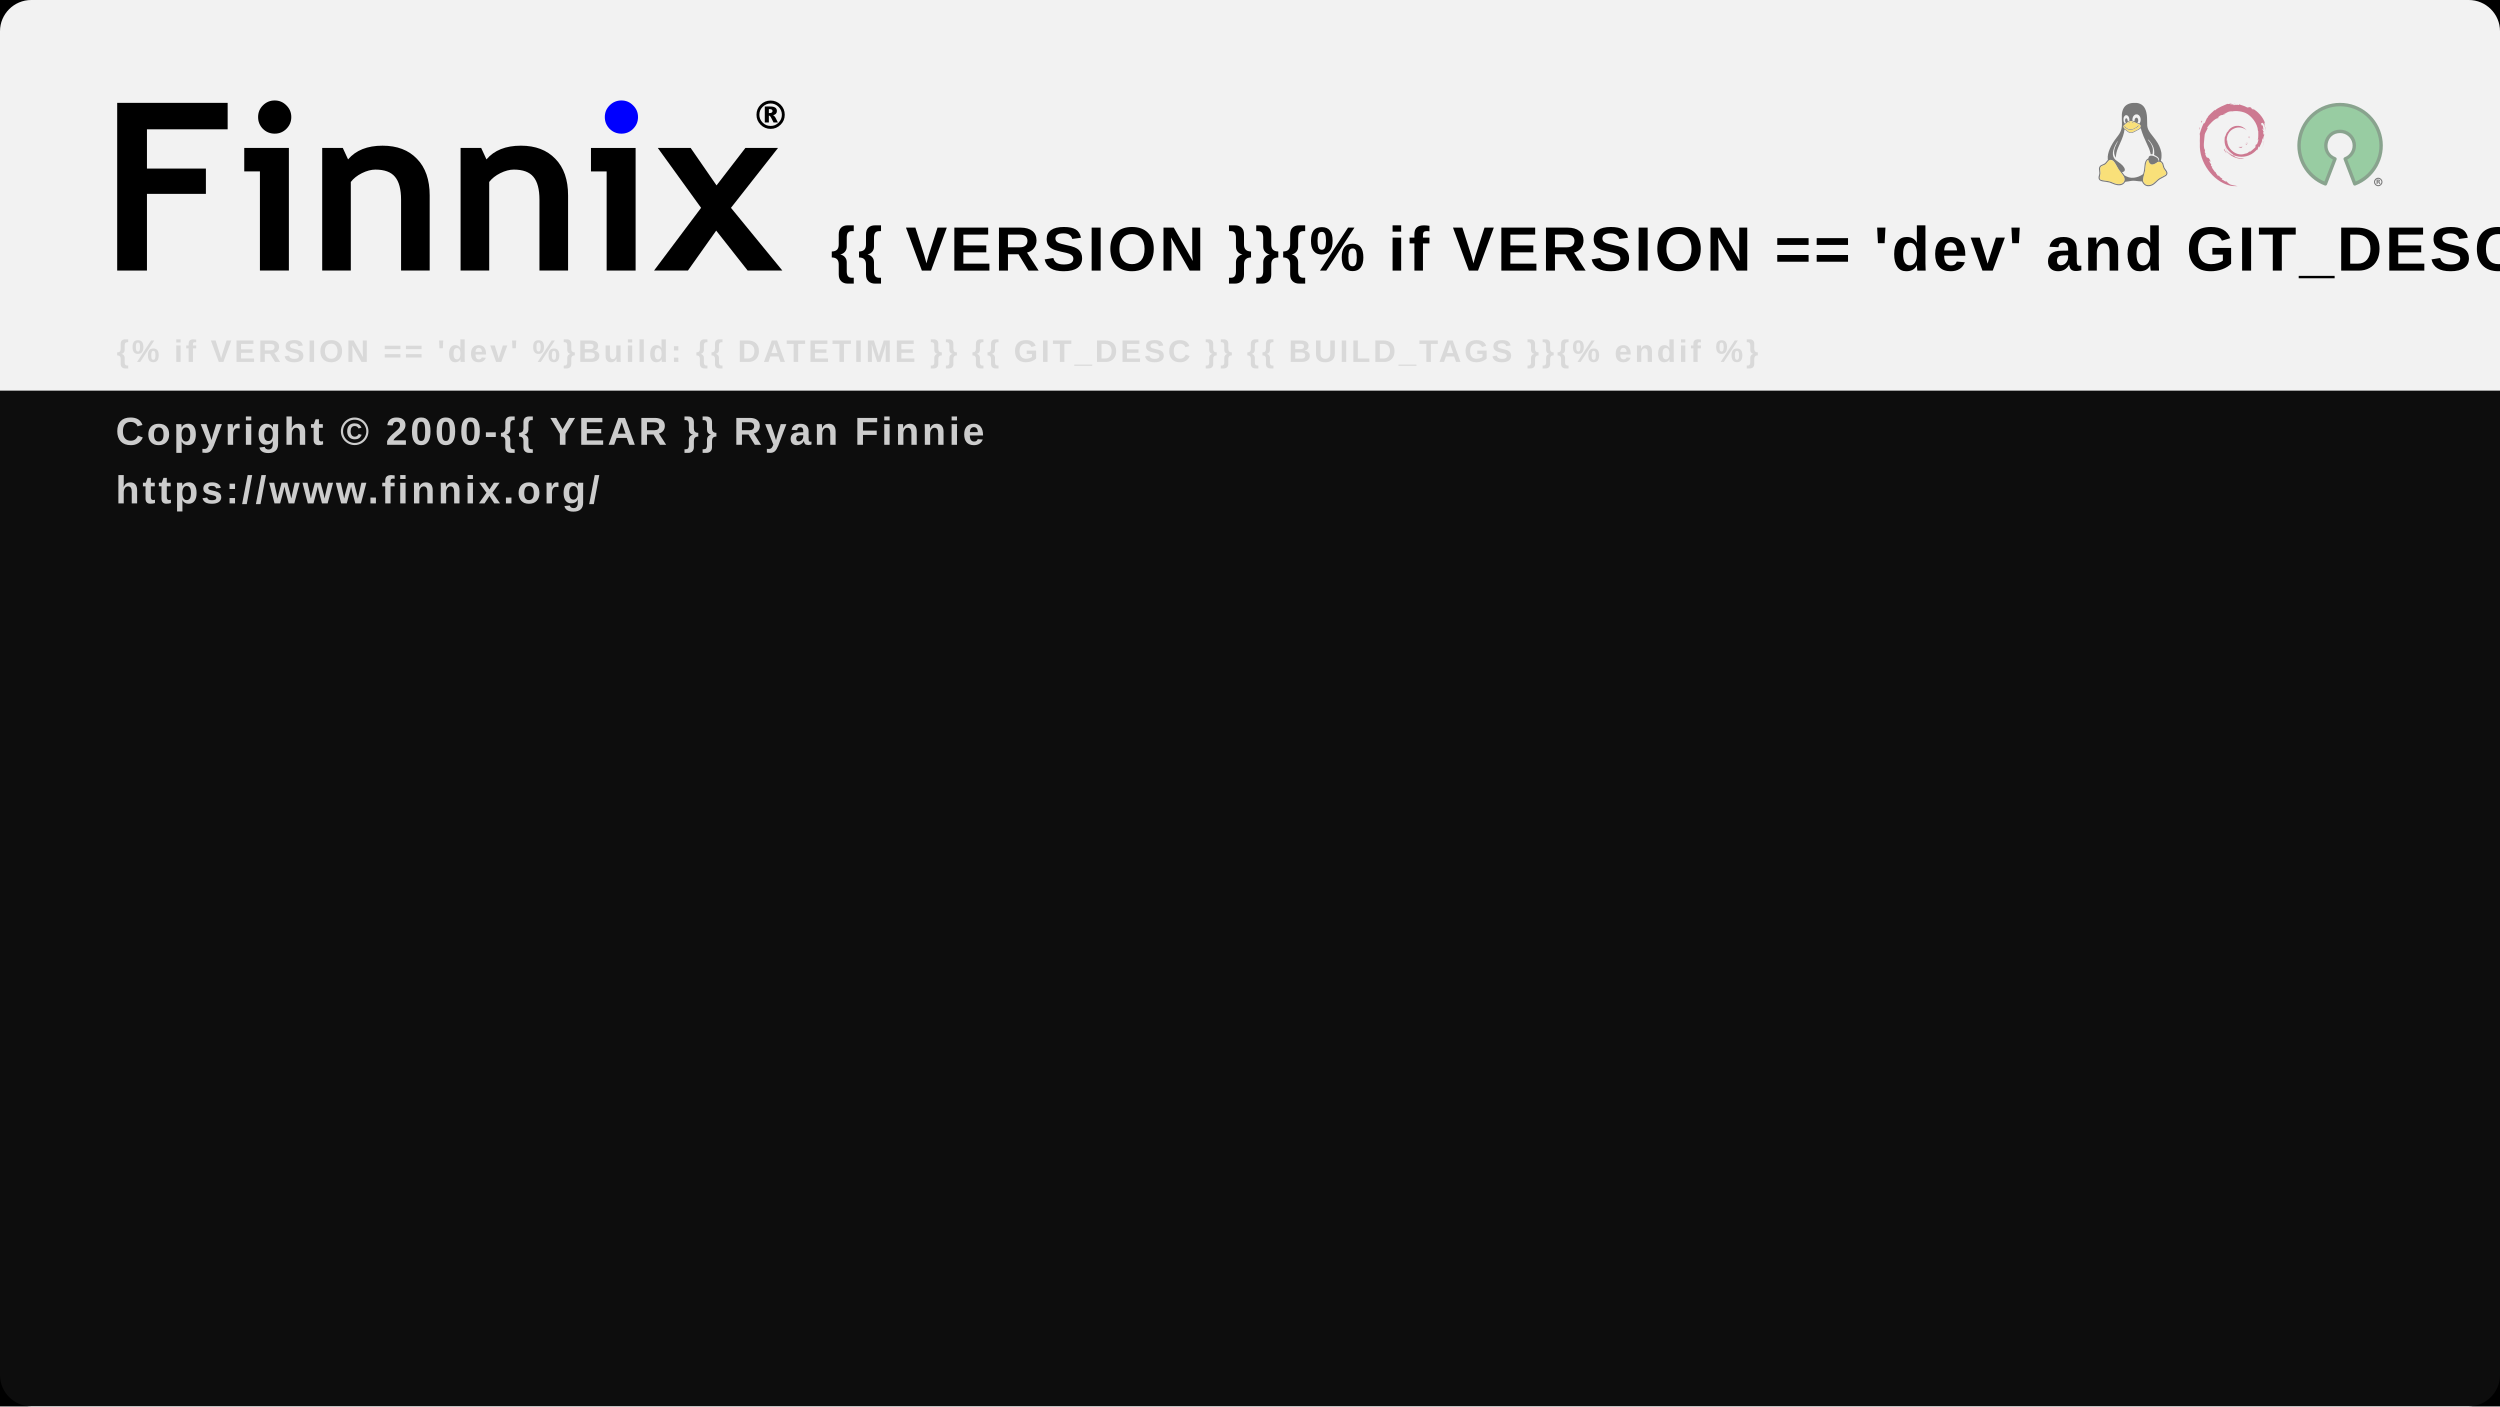
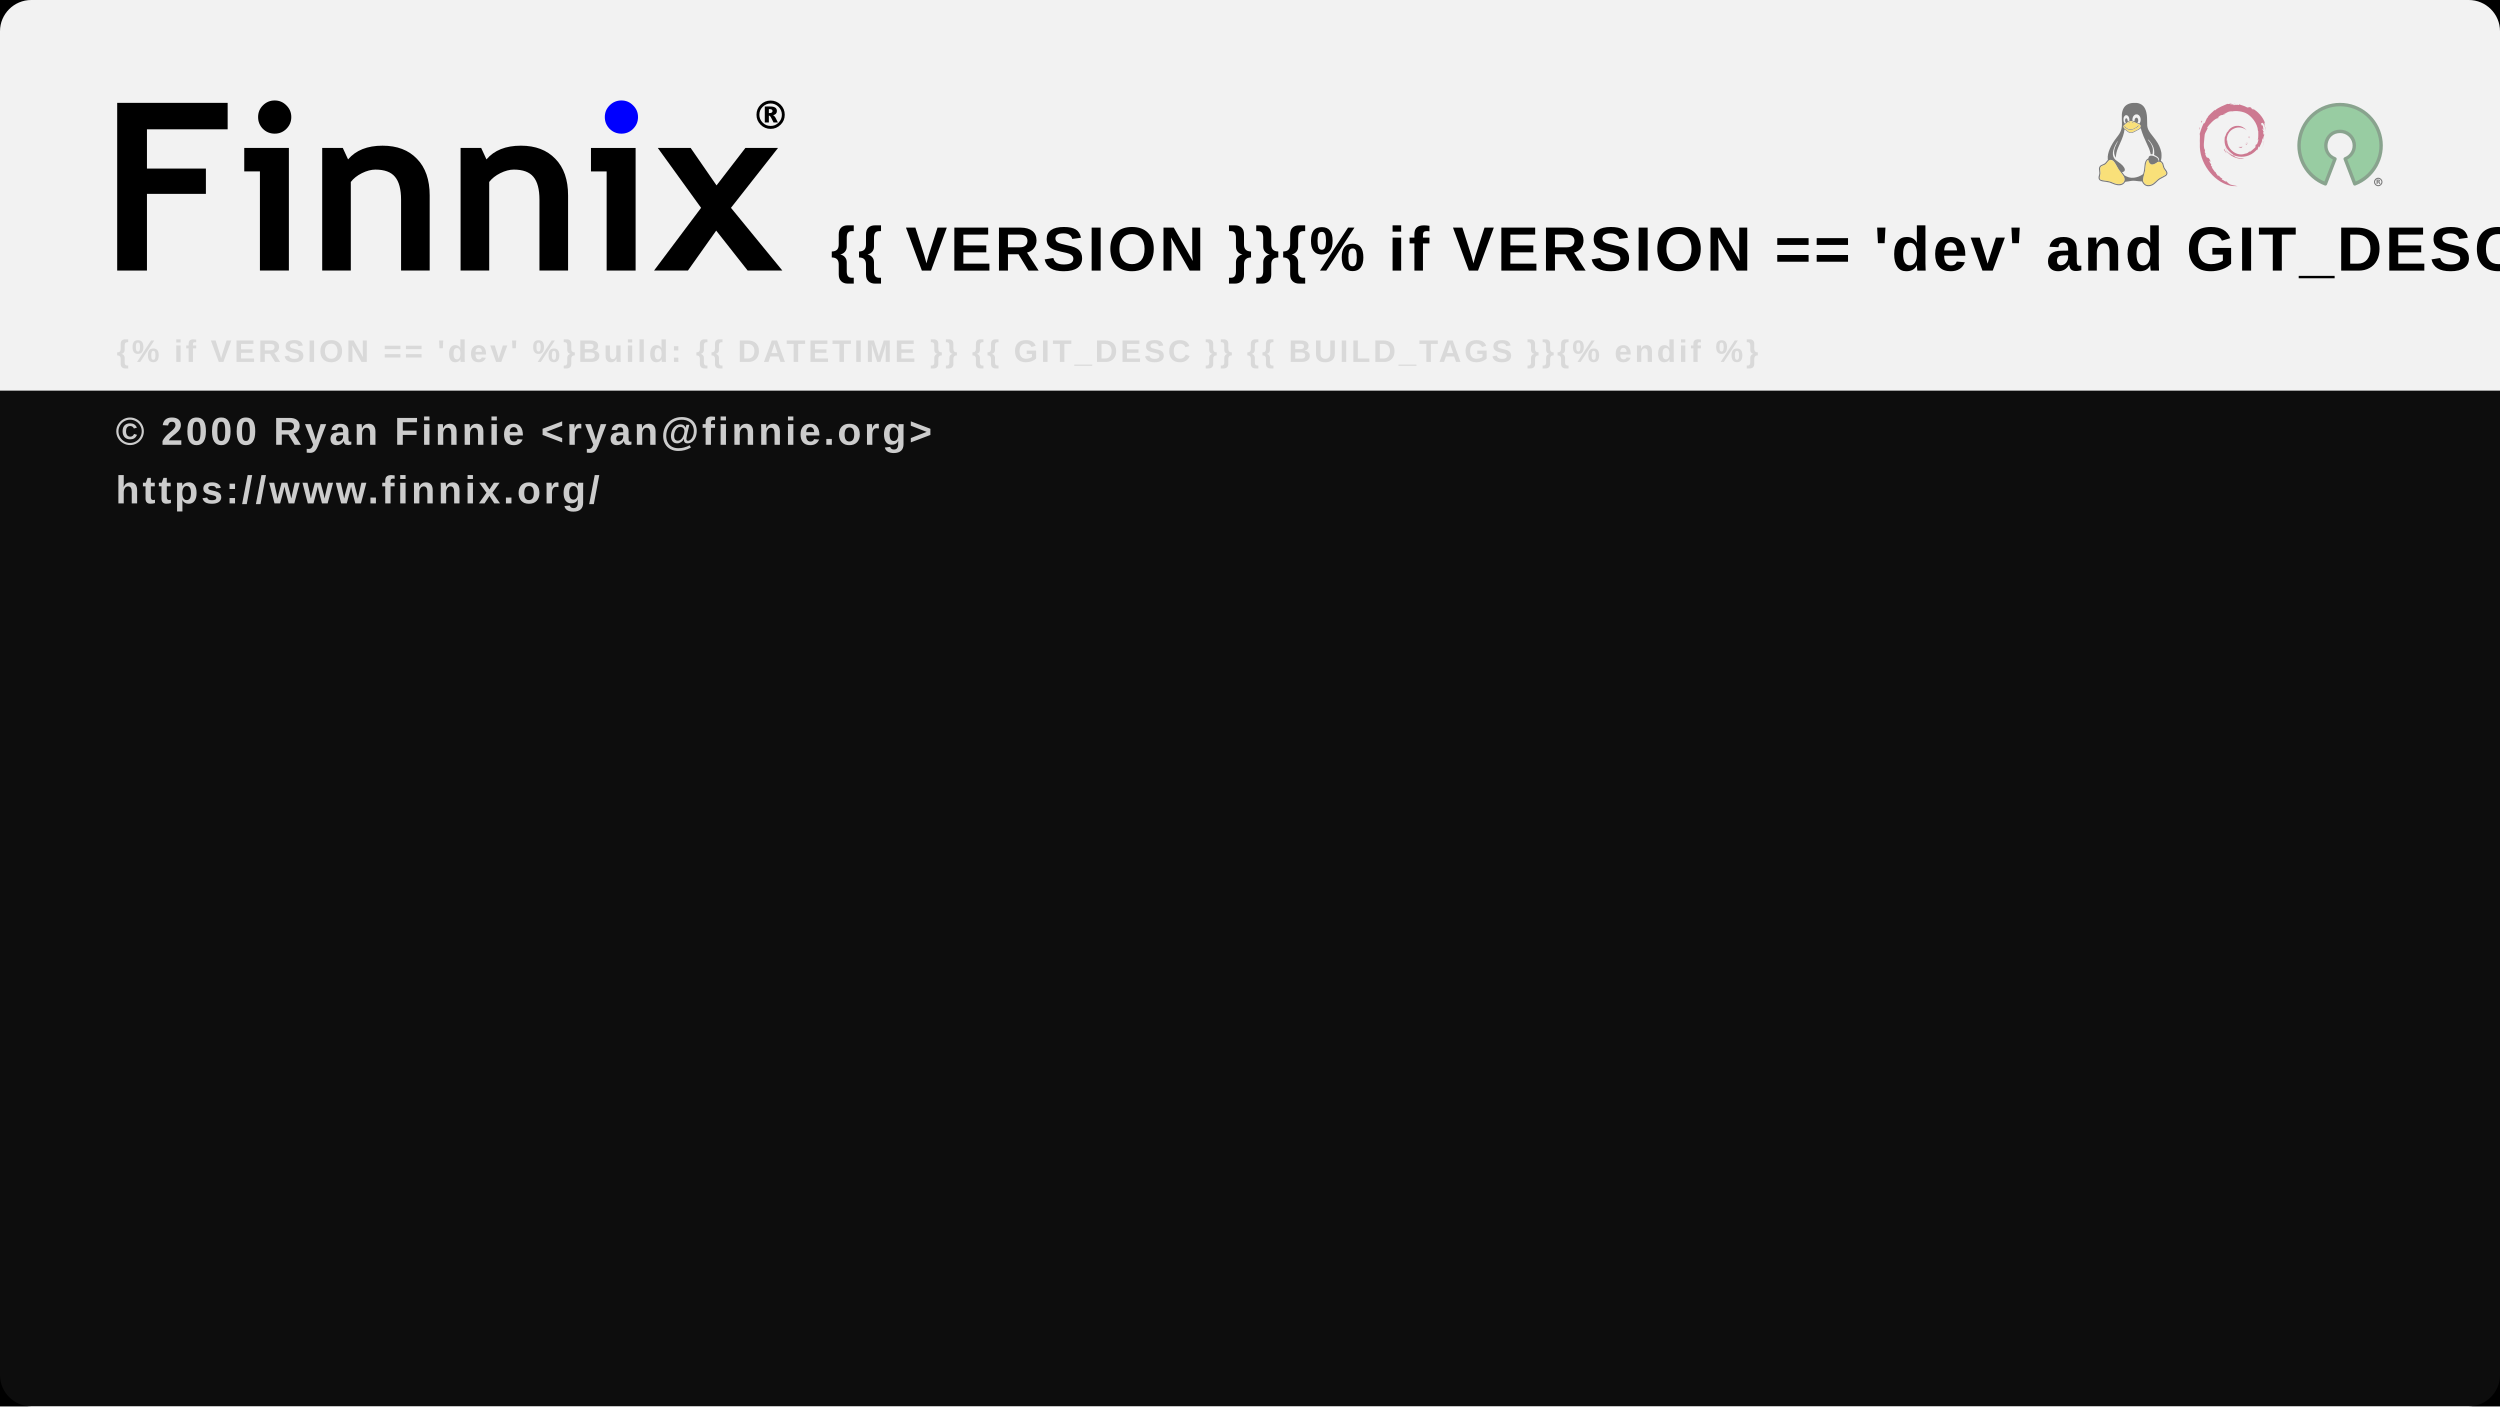
<svg xmlns="http://www.w3.org/2000/svg" width="1920" height="1080" id="svg3320" version="1.1">
  <defs id="defs58" />
  <g id="layer1" transform="translate(0,27.6378)">
    <g id="g862">
      <rect style="fill:#f2f2f2;fill-opacity:1;stroke:none;stroke-width:1.369" id="rect854" width="1920" height="300" x="0" y="-27.638" />
      <rect y="272.362" x="0" height="780" width="1920" id="rect3328" style="fill:#0d0d0d;fill-opacity:1;stroke:none;stroke-width:2.208" />
    </g>
    <g aria-label="TM" style="font-style:normal;font-variant:normal;font-weight:bold;font-stretch:normal;font-size:40px;line-height:1.25;font-family:'Trebuchet MS';-inkscape-font-specification:'Trebuchet MS Bold';letter-spacing:0px;word-spacing:0px;fill:#000000;fill-opacity:1;stroke:none" id="text850" transform="matrix(2.25,0,0,2.25,-1.5e-5,-1315.453)" />
    <text transform="scale(1.000001,0.9999985)" id="text3002" y="250.349" x="89.613" style="font-style:normal;font-variant:normal;font-weight:bold;font-stretch:normal;font-size:30px;line-height:0%;font-family:'Liberation Sans';-inkscape-font-specification:'Liberation Sans, Bold';font-variant-ligatures:normal;font-variant-caps:normal;font-variant-numeric:normal;font-feature-settings:normal;text-align:start;letter-spacing:0px;word-spacing:0px;writing-mode:lr-tb;text-anchor:start;fill:#d9d9d9;fill-opacity:1;stroke:none;stroke-width:2.25" xml:space="preserve">
      <tspan y="250.349" x="89.613" style="font-style:normal;font-variant:normal;font-weight:bold;font-stretch:normal;font-size:24px;line-height:120%;font-family:'Liberation Sans';-inkscape-font-specification:'Liberation Sans, Bold';font-variant-ligatures:normal;font-variant-caps:normal;font-variant-numeric:normal;font-feature-settings:normal;text-align:start;letter-spacing:2.25px;writing-mode:lr-tb;text-anchor:start;fill:#d9d9d9;fill-opacity:1;stroke-width:2.25" id="tspan871">{% if VERSION == 'dev' %}Build: {{ DATETIME }} {{ GIT_DESC }} {{ BUILD_TAGS }}{% endif %}</tspan>
    </text>
    <text transform="scale(1.000001,0.9999985)" id="text946" y="313.956" x="88.827" style="font-style:normal;font-variant:normal;font-weight:bold;font-stretch:normal;font-size:30px;line-height:0%;font-family:'Liberation Sans';-inkscape-font-specification:'Liberation Sans, Bold';font-variant-ligatures:normal;font-variant-caps:normal;font-variant-numeric:normal;font-feature-settings:normal;text-align:start;letter-spacing:0px;word-spacing:0px;writing-mode:lr-tb;text-anchor:start;fill:#cccccc;fill-opacity:1;stroke:none;stroke-width:2.25" xml:space="preserve">
-       <tspan y="313.956" x="88.827" style="font-style:normal;font-variant:normal;font-weight:bold;font-stretch:normal;font-size:30px;line-height:150%;font-family:'Liberation Sans';-inkscape-font-specification:'Liberation Sans, Bold';font-variant-ligatures:normal;font-variant-caps:normal;font-variant-numeric:normal;font-feature-settings:normal;text-align:start;letter-spacing:2.25px;writing-mode:lr-tb;text-anchor:start;fill:#cccccc;fill-opacity:1;stroke-width:2.25" id="tspan944">Copyright © 2000-{{ YEAR }} Ryan Finnie</tspan>
+       <tspan y="313.956" x="88.827" style="font-style:normal;font-variant:normal;font-weight:bold;font-stretch:normal;font-size:30px;line-height:150%;font-family:'Liberation Sans';-inkscape-font-specification:'Liberation Sans, Bold';font-variant-ligatures:normal;font-variant-caps:normal;font-variant-numeric:normal;font-feature-settings:normal;text-align:start;letter-spacing:2.25px;writing-mode:lr-tb;text-anchor:start;fill:#cccccc;fill-opacity:1;stroke-width:2.25" id="tspan944">© 2000 Ryan Finnie &lt;ryan@finnie.org&gt;</tspan>
      <tspan y="358.956" x="88.827" style="font-style:normal;font-variant:normal;font-weight:bold;font-stretch:normal;font-size:30px;line-height:150%;font-family:'Liberation Sans';-inkscape-font-specification:'Liberation Sans, Bold';font-variant-ligatures:normal;font-variant-caps:normal;font-variant-numeric:normal;font-feature-settings:normal;text-align:start;letter-spacing:2.25px;writing-mode:lr-tb;text-anchor:start;fill:#cccccc;fill-opacity:1;stroke-width:2.25" id="tspan956">https://www.finnix.org/</tspan>
    </text>
    <g id="g866">
      <path id="rect862" d="M 24,-27.638 H 0 V -3.638 A 24,24 0 0 1 24,-27.638 Z" style="fill:#000000;fill-opacity:1;stroke:none;stroke-width:0;stroke-miterlimit:4;stroke-dasharray:none;stroke-opacity:1" />
      <path style="fill:#000000;fill-opacity:1;stroke:none;stroke-width:0;stroke-miterlimit:4;stroke-dasharray:none;stroke-opacity:1" d="m 1896,-27.638 h 24 v 24 a 24,24 0 0 0 -24,-24 z" id="path868" />
      <path style="fill:#000000;fill-opacity:1;stroke:none;stroke-width:0;stroke-miterlimit:4;stroke-dasharray:none;stroke-opacity:1" d="M 24,1052.362 H 0 v -24 a 24,24 0 0 0 24,24 z" id="path860" />
      <path id="path862" d="m 1896,1052.362 h 24 v -24 a 24,24 0 0 1 -24,24 z" style="fill:#000000;fill-opacity:1;stroke:none;stroke-width:0;stroke-miterlimit:4;stroke-dasharray:none;stroke-opacity:1" />
    </g>
    <text transform="scale(1.000001,0.9999985)" id="text3002-3" y="180.203" x="638.015" style="font-style:normal;font-variant:normal;font-weight:bold;font-stretch:normal;font-size:48px;line-height:0%;font-family:'Liberation Sans';-inkscape-font-specification:'Liberation Sans, Bold';font-variant-ligatures:normal;font-variant-caps:normal;font-variant-numeric:normal;font-feature-settings:normal;text-align:start;letter-spacing:0px;word-spacing:0px;writing-mode:lr-tb;text-anchor:start;fill:#000000;fill-opacity:1;stroke:none;stroke-width:2.25" xml:space="preserve">
      <tspan y="180.203" x="638.015" style="font-style:normal;font-variant:normal;font-weight:bold;font-stretch:normal;font-size:48px;line-height:1;font-family:'Liberation Sans';-inkscape-font-specification:'Liberation Sans, Bold';font-variant-ligatures:normal;font-variant-caps:normal;font-variant-numeric:normal;font-feature-settings:normal;text-align:start;letter-spacing:2.25px;writing-mode:lr-tb;text-anchor:start;fill:#000000;stroke-width:2.25" id="tspan3066-5">{{ VERSION }}{% if VERSION == 'dev' and GIT_DESC %} {{ GIT_DESC }}{% endif %}</tspan>
    </text>
    <g id="g885" transform="translate(-2.551388,-3.55498)">
      <g id="g879">
        <path id="path840" style="font-style:normal;font-variant:normal;font-weight:bold;font-stretch:normal;font-size:80.018px;line-height:1.25;font-family:'Trebuchet MS';-inkscape-font-specification:'Trebuchet MS Bold';letter-spacing:0px;word-spacing:0px;fill:#000000;fill-opacity:1;stroke:none;stroke-width:4.501" d="m 115.408,75.225 v 30.153 h 45.274 v 19.428 h -45.274 v 58.9 H 92.551 V 54.917 H 177.385 V 75.225 Z" />
        <path id="path842" style="font-style:normal;font-variant:normal;font-weight:bold;font-stretch:normal;font-size:80.018px;line-height:1.25;font-family:'Trebuchet MS';-inkscape-font-specification:'Trebuchet MS Bold';letter-spacing:0px;word-spacing:0px;fill:#000000;fill-opacity:1;stroke:none;stroke-width:4.501" d="m 213.517,53.071 q 5.275,0 8.967,3.78 3.78,3.692 3.78,8.967 0,5.275 -3.78,9.055 -3.692,3.692 -8.967,3.692 -5.275,0 -9.055,-3.692 -3.692,-3.78 -3.692,-9.055 0,-5.275 3.692,-8.967 3.78,-3.78 9.055,-3.78 z M 202.176,183.707 V 107.576 H 190.132 V 89.554 h 34.285 v 94.153 z" />
        <path id="path844" style="font-style:normal;font-variant:normal;font-weight:bold;font-stretch:normal;font-size:80.018px;line-height:1.25;font-family:'Trebuchet MS';-inkscape-font-specification:'Trebuchet MS Bold';letter-spacing:0px;word-spacing:0px;fill:#000000;fill-opacity:1;stroke:none;stroke-width:4.501" d="m 310.57,183.707 v -54.417 q 0,-12.044 -4.659,-17.582 -4.571,-5.538 -15.033,-5.538 -4.835,0 -10.373,2.725 -5.45,2.725 -8.527,6.769 v 68.043 H 250 V 89.554 h 15.824 l 4.044,8.791 q 8.967,-10.549 26.461,-10.549 16.791,0 26.461,10.11 9.758,10.022 9.758,28.044 v 57.757 z" />
        <path id="path846" style="font-style:normal;font-variant:normal;font-weight:bold;font-stretch:normal;font-size:80.018px;line-height:1.25;font-family:'Trebuchet MS';-inkscape-font-specification:'Trebuchet MS Bold';letter-spacing:0px;word-spacing:0px;fill:#000000;fill-opacity:1;stroke:none;stroke-width:4.501" d="m 416.855,183.707 v -54.417 q 0,-12.044 -4.659,-17.582 -4.571,-5.538 -15.033,-5.538 -4.835,0 -10.373,2.725 -5.45,2.725 -8.527,6.769 v 68.043 H 356.284 V 89.554 h 15.824 l 4.044,8.791 q 8.967,-10.549 26.461,-10.549 16.791,0 26.461,10.11 9.758,10.022 9.758,28.044 v 57.757 z" />
        <path id="path882" d="m 479.799,53.071 q 5.275,0 8.967,3.78 3.78,3.692 3.78,8.967 0,5.275 -3.78,9.055 -3.692,3.692 -8.967,3.692 -5.275,0 -9.055,-3.692 -3.692,-3.78 -3.692,-9.055 0,-5.275 3.692,-8.967 3.78,-3.78 9.055,-3.78 z" style="font-style:normal;font-variant:normal;font-weight:bold;font-stretch:normal;font-size:80.018px;line-height:1.25;font-family:'Trebuchet MS';-inkscape-font-specification:'Trebuchet MS Bold';letter-spacing:0px;word-spacing:0px;fill:#0000ff;fill-opacity:1;stroke:none;stroke-width:4.501" />
        <path id="path848" d="M 468.458,183.707 V 107.576 H 456.414 V 89.554 h 34.285 v 94.153 z" style="font-style:normal;font-variant:normal;font-weight:bold;font-stretch:normal;font-size:80.018px;line-height:1.25;font-family:'Trebuchet MS';-inkscape-font-specification:'Trebuchet MS Bold';letter-spacing:0px;word-spacing:0px;fill:#000000;fill-opacity:1;stroke:none;stroke-width:4.501" />
        <path id="path850" style="font-style:normal;font-variant:normal;font-weight:bold;font-stretch:normal;font-size:80.018px;line-height:1.25;font-family:'Trebuchet MS';-inkscape-font-specification:'Trebuchet MS Bold';letter-spacing:0px;word-spacing:0px;fill:#000000;fill-opacity:1;stroke:none;stroke-width:4.501" d="m 576.764,183.707 -24.175,-30.681 -21.714,30.681 h -26.022 l 36.131,-48.175 -33.23,-45.977 h 25.23 l 19.868,28.747 22.154,-28.747 h 25.055 l -36.131,45.977 39.472,48.175 z" />
        <g transform="matrix(10.62992,0,0,10.62992,-332.6484,-127.6727)" id="text5173" style="font-style:normal;font-variant:normal;font-weight:bold;font-stretch:normal;font-size:2.822px;line-height:6.615px;font-family:'Trebuchet MS';-inkscape-font-specification:'Trebuchet MS Bold';letter-spacing:-0.767px;word-spacing:0px;fill:#000000;fill-opacity:1;stroke:none;stroke-width:0.265" aria-label="®">
          <path id="path872" style="fill:#000000;stroke-width:0.265" d="m 87.21,17.222 q -0.167,0 -0.31,0.061 -0.143,0.059 -0.263,0.179 -0.12,0.12 -0.181,0.263 -0.059,0.142 -0.059,0.31 0,0.167 0.059,0.31 0.061,0.142 0.181,0.262 0.119,0.119 0.262,0.178 0.145,0.059 0.311,0.059 0.169,0 0.311,-0.058 0.142,-0.059 0.262,-0.179 0.12,-0.12 0.179,-0.262 0.061,-0.143 0.061,-0.31 0,-0.168 -0.061,-0.31 -0.059,-0.143 -0.179,-0.263 -0.121,-0.121 -0.265,-0.181 -0.142,-0.059 -0.309,-0.059 z m -0.079,0.407 h -0.048 v 0.285 h 0.048 q 0.107,0 0.161,-0.036 0.055,-0.037 0.055,-0.109 0,-0.072 -0.054,-0.106 -0.052,-0.034 -0.163,-0.034 z m 0.051,-0.19 q 0.243,0 0.362,0.083 0.12,0.081 0.12,0.248 0,0.119 -0.073,0.196 -0.072,0.077 -0.204,0.101 0.057,0.03 0.105,0.085 0.05,0.055 0.09,0.135 l 0.153,0.305 h -0.316 l -0.147,-0.294 q -0.052,-0.107 -0.092,-0.152 -0.04,-0.045 -0.08,-0.045 h -0.017 v 0.491 h -0.294 v -1.152 z m 0.028,-0.429 q 0.209,0 0.39,0.076 0.182,0.076 0.332,0.226 0.15,0.15 0.225,0.331 0.074,0.181 0.074,0.393 0,0.209 -0.074,0.39 -0.074,0.179 -0.225,0.329 -0.15,0.15 -0.332,0.226 -0.181,0.076 -0.39,0.076 -0.209,0 -0.391,-0.076 -0.181,-0.076 -0.331,-0.226 -0.15,-0.15 -0.225,-0.329 -0.074,-0.181 -0.074,-0.39 0,-0.212 0.074,-0.393 0.074,-0.181 0.225,-0.331 0.15,-0.15 0.331,-0.226 0.182,-0.076 0.391,-0.076 z" />
        </g>
      </g>
    </g>
    <g id="g4099">
      <g transform="matrix(0.9914468,0,0,0.9914468,26.62089,-239.3771)" id="g2174">
        <g id="g905">
          <path transform="matrix(1.008627,0,0,1.008627,-26.85055,213.566)" id="path900" d="m 1796.922,80.676 c -8.368,0.009 -16.642,3.633 -22.355,9.74 -4.486,4.651 -7.364,10.761 -8.254,17.15 -0.364,2.512 -0.281,5.069 -0.114,7.593 0.797,7.033 4.026,13.774 9.1,18.723 2.729,2.737 6.021,4.892 9.555,6.437 0.718,0.152 1.223,-0.465 1.38,-1.096 2.137,-5.406 4.255,-10.822 6.287,-16.268 0.23,-0.893 -0.67,-1.423 -1.337,-1.763 -3.26,-1.988 -5.394,-5.738 -5.262,-9.578 0.024,-4.625 3.173,-9.153 7.644,-10.508 1.824,-0.605 3.807,-0.676 5.694,-0.377 3.901,0.709 7.289,3.618 8.569,7.372 0.689,1.797 0.673,3.774 0.453,5.658 -0.672,3.39 -2.959,6.381 -6.023,7.968 -0.681,0.428 -0.488,1.281 -0.174,1.881 2.081,5.391 4.117,10.8 6.244,16.173 0.354,0.695 1.236,0.648 1.809,0.277 7.591,-3.461 13.668,-10.084 16.44,-17.955 2.989,-8.373 2.11,-18.011 -2.325,-25.714 -4.37,-7.756 -12.229,-13.433 -20.972,-15.121 -2.092,-0.414 -4.227,-0.604 -6.359,-0.593 z" style="fill:#98cca2;fill-opacity:1;stroke:none;stroke-width:0.167;stroke-linecap:round;stroke-linejoin:round;stroke-miterlimit:4;stroke-dasharray:none;stroke-dashoffset:0;stroke-opacity:1" />
          <path id="path3773" d="m 1785.84,293.25 c -15.948,0 -29.646,11.385 -32.553,27.064 -2.907,15.68 5.799,31.224 20.689,36.939 a 1.324,1.324 0 0 0 1.711,-0.762 l 7.434,-19.369 a 1.324,1.324 0 0 0 -0.762,-1.711 c -5.146,-1.976 -6.858,-6.587 -6.068,-10.836 0.79,-4.248 4.046,-7.938 9.549,-7.938 4.689,0 8.694,3.328 9.549,7.938 0.855,4.61 -1.691,9.155 -6.068,10.836 a 1.324,1.324 0 0 0 -0.762,1.711 l 7.434,19.369 a 1.324,1.324 0 0 0 1.711,0.762 c 14.89,-5.715 23.596,-21.259 20.689,-36.939 -2.906,-15.68 -16.604,-27.064 -32.553,-27.064 z m 0,2.648 c 14.69,0 27.27,10.457 29.947,24.898 2.595,13.998 -4.89,27.77 -17.838,33.4 l -6.527,-17.008 c 4.78,-2.474 7.57,-7.702 6.57,-13.096 -1.084,-5.849 -6.204,-10.104 -12.152,-10.104 -6.726,0 -11.163,4.782 -12.152,10.104 -0.918,4.939 1.251,10.389 6.572,13.094 l -6.529,17.01 c -12.948,-5.631 -20.435,-19.403 -17.84,-33.4 2.677,-14.441 15.26,-24.898 29.949,-24.898 z" style="color:#000000;font-style:normal;font-variant:normal;font-weight:normal;font-stretch:normal;font-size:medium;line-height:normal;font-family:sans-serif;font-variant-ligatures:normal;font-variant-position:normal;font-variant-caps:normal;font-variant-numeric:normal;font-variant-alternates:normal;font-feature-settings:normal;text-indent:0;text-align:start;text-decoration:none;text-decoration-line:none;text-decoration-style:solid;text-decoration-color:#000000;letter-spacing:normal;word-spacing:normal;text-transform:none;writing-mode:lr-tb;direction:ltr;text-orientation:mixed;dominant-baseline:auto;baseline-shift:baseline;text-anchor:middle;white-space:normal;shape-padding:0;clip-rule:nonzero;display:inline;overflow:visible;visibility:visible;opacity:1;isolation:auto;mix-blend-mode:normal;color-interpolation:sRGB;color-interpolation-filters:linearRGB;solid-color:#000000;solid-opacity:1;vector-effect:none;fill:#89a38e;fill-opacity:1;fill-rule:nonzero;stroke:none;stroke-width:2.649;stroke-linecap:butt;stroke-linejoin:round;stroke-miterlimit:4;stroke-dasharray:none;stroke-dashoffset:0;stroke-opacity:1;color-rendering:auto;image-rendering:auto;shape-rendering:auto;text-rendering:auto;enable-background:accumulate" />
        </g>
        <ellipse ry="2.866" rx="2.871" cy="354.53" cx="1815.387" style="fill:none;stroke:#000000;stroke-width:0.811;stroke-miterlimit:4;stroke-dasharray:none;stroke-opacity:0.502" id="path3015" />
        <g id="text3793" style="font-style:normal;font-variant:normal;font-weight:bold;font-stretch:normal;font-size:4.31px;line-height:0%;font-family:OpenSymbol;-inkscape-font-specification:'OpenSymbol Bold';letter-spacing:0px;word-spacing:0px;fill:#000000;fill-opacity:1;stroke:none;stroke-width:0.359" aria-label="R">
          <path id="path2208" style="font-size:4.545px;line-height:1.25;fill:#000000;fill-opacity:0.502;stroke-width:0.359" d="m 1815.317,354.172 q 0.269,0 0.384,-0.1 0.118,-0.1 0.118,-0.328 0,-0.226 -0.118,-0.324 -0.115,-0.098 -0.384,-0.098 h -0.359 v 0.85 z m -0.359,0.59 v 1.254 h -0.855 v -3.314 h 1.305 q 0.655,0 0.959,0.22 0.306,0.22 0.306,0.695 0,0.328 -0.16,0.539 -0.158,0.211 -0.477,0.311 0.175,0.04 0.313,0.182 0.14,0.14 0.282,0.426 l 0.464,0.941 h -0.91 l -0.404,-0.823 q -0.122,-0.249 -0.249,-0.34 -0.124,-0.091 -0.333,-0.091 z" />
        </g>
      </g>
      <g style="fill:#a80030;fill-opacity:0.502" id="g2205">
        <path style="fill:#a80030;fill-opacity:0.502" d="m 51.986,57.297 c -1.797,0.025 0.34,0.926 2.686,1.287 0.648,-0.506 1.236,-1.018 1.76,-1.516 -1.461,0.358 -2.948,0.366 -4.446,0.229" id="path2260" transform="matrix(0.5901399,0,0,0.5901391,1688.993,51.3637)" />
        <path style="fill:#a80030;fill-opacity:0.502" d="m 61.631,54.893 c 1.07,-1.477 1.85,-3.094 2.125,-4.766 -0.24,1.192 -0.887,2.221 -1.496,3.307 -3.359,2.115 -0.316,-1.256 -0.002,-2.537 -3.612,4.546 -0.496,2.726 -0.627,3.996" id="path2262" transform="matrix(0.5901399,0,0,0.5901391,1688.993,51.3637)" />
        <path style="fill:#a80030;fill-opacity:0.502" d="m 65.191,45.629 c 0.217,-3.236 -0.637,-2.213 -0.924,-0.978 0.335,0.174 0.6,2.281 0.924,0.978" id="path2264" transform="matrix(0.5901399,0,0,0.5901391,1688.993,51.3637)" />
        <path style="fill:#a80030;fill-opacity:0.502" d="m 45.172,1.399 c 0.959,0.172 2.072,0.304 1.916,0.533 1.049,-0.23 1.287,-0.442 -1.916,-0.533" id="path2266" transform="matrix(0.5901399,0,0,0.5901391,1688.993,51.3637)" />
        <path style="fill:#a80030;fill-opacity:0.502" d="M 47.088,1.932 46.41,2.072 47.041,2.016 47.088,1.932" id="path2268" transform="matrix(0.5901399,0,0,0.5901391,1688.993,51.3637)" />
        <path style="fill:#a80030;fill-opacity:0.502" d="m 76.992,46.856 c 0.107,2.906 -0.85,4.316 -1.713,6.812 l -1.553,0.776 c -1.271,2.468 0.123,1.567 -0.787,3.53 -1.984,1.764 -6.021,5.52 -7.313,5.863 -0.943,-0.021 0.639,-1.113 0.846,-1.541 -2.656,1.824 -2.131,2.738 -6.193,3.846 L 60.16,65.878 C 50.142,70.591 36.226,61.251 36.409,48.507 c -0.107,0.809 -0.304,0.607 -0.526,0.934 -0.517,-6.557 3.028,-13.143 9.007,-15.832 5.848,-2.895 12.704,-1.707 16.893,2.197 -2.301,-3.014 -6.881,-6.209 -12.309,-5.91 -5.317,0.084 -10.291,3.463 -11.951,7.131 -2.724,1.715 -3.04,6.611 -4.227,7.507 -1.597,11.737 3.004,16.808 10.787,22.773 1.225,0.826 0.345,0.951 0.511,1.58 -2.586,-1.211 -4.954,-3.039 -6.901,-5.277 1.033,1.512 2.148,2.982 3.589,4.137 -2.438,-0.826 -5.695,-5.908 -6.646,-6.115 4.203,7.525 17.052,13.197 23.78,10.383 -3.113,0.115 -7.068,0.064 -10.566,-1.229 -1.469,-0.756 -3.467,-2.322 -3.11,-2.615 9.182,3.43 18.667,2.598 26.612,-3.771 2.021,-1.574 4.229,-4.252 4.867,-4.289 -0.961,1.445 0.164,0.695 -0.574,1.971 2.014,-3.248 -0.875,-1.322 2.082,-5.609 l 1.092,1.504 c -0.406,-2.696 3.348,-5.97 2.967,-10.234 0.861,-1.304 0.961,1.403 0.047,4.403 1.268,-3.328 0.334,-3.863 0.66,-6.609 0.352,0.923 0.814,1.904 1.051,2.878 -0.826,-3.216 0.848,-5.416 1.262,-7.285 -0.408,-0.181 -1.275,1.422 -1.473,-2.377 0.029,-1.65 0.459,-0.865 0.625,-1.271 -0.324,-0.186 -1.174,-1.451 -1.691,-3.877 0.375,-0.57 1.002,1.478 1.512,1.562 -0.328,-1.929 -0.893,-3.4 -0.916,-4.88 -1.49,-3.114 -0.527,0.415 -1.736,-1.337 -1.586,-4.947 1.316,-1.148 1.512,-3.396 2.404,3.483 3.775,8.881 4.404,11.117 -0.48,-2.726 -1.256,-5.367 -2.203,-7.922 0.73,0.307 -1.176,-5.609 0.949,-1.691 C 83.519,18.706 76.074,10.902 69.225,7.24 70.063,8.007 71.121,8.97 70.741,9.121 67.335,7.093 67.934,6.935 67.446,6.078 64.671,4.949 64.489,6.169 62.651,6.08 57.421,3.306 56.413,3.601 51.6,1.863 l 0.219,1.023 c -3.465,-1.154 -4.037,0.438 -7.782,0.004 -0.228,-0.178 1.2,-0.644 2.375,-0.815 -3.35,0.442 -3.193,-0.66 -6.471,0.122 0.808,-0.567 1.662,-0.942 2.524,-1.424 -2.732,0.166 -6.522,1.59 -5.352,0.295 -4.456,1.988 -12.37,4.779 -16.811,8.943 l -0.14,-0.933 c -2.035,2.443 -8.874,7.296 -9.419,10.46 l -0.544,0.127 c -1.059,1.793 -1.744,3.825 -2.584,5.67 -1.385,2.36 -2.03,0.908 -1.833,1.278 -2.724,5.523 -4.077,10.164 -5.246,13.97 0.833,1.245 0.02,7.495 0.335,12.497 -1.368,24.704 17.338,48.69 37.785,54.228 2.997,1.072 7.454,1.031 11.245,1.141 -4.473,-1.279 -5.051,-0.678 -9.408,-2.197 -3.143,-1.48 -3.832,-3.17 -6.058,-5.102 l 0.881,1.557 c -4.366,-1.545 -2.539,-1.912 -6.091,-3.037 l 0.941,-1.229 C 28.751,98.334 26.418,96.056 25.78,94.795 l -1.548,0.061 c -1.86,-2.295 -2.851,-3.949 -2.779,-5.23 l -0.5,0.891 c -0.567,-0.973 -6.843,-8.607 -3.587,-6.83 -0.605,-0.553 -1.409,-0.9 -2.281,-2.484 l 0.663,-0.758 c -1.567,-2.016 -2.884,-4.6 -2.784,-5.461 0.836,1.129 1.416,1.34 1.99,1.533 -3.957,-9.818 -4.179,-0.541 -7.176,-9.994 L 8.412,66.472 C 7.926,65.74 7.631,64.945 7.24,64.165 l 0.276,-2.75 C 4.667,58.121 6.719,47.409 7.13,41.534 7.415,39.145 9.508,36.602 11.1,32.614 l -0.97,-0.167 c 1.854,-3.234 10.586,-12.988 14.63,-12.486 1.959,-2.461 -0.389,-0.009 -0.772,-0.629 4.303,-4.453 5.656,-3.146 8.56,-3.947 3.132,-1.859 -2.688,0.725 -1.203,-0.709 5.414,-1.383 3.837,-3.144 10.9,-3.846 0.745,0.424 -1.729,0.655 -2.35,1.205 4.511,-2.207 14.275,-1.705 20.617,1.225 7.359,3.439 15.627,13.605 15.953,23.17 l 0.371,0.1 c -0.188,3.802 0.582,8.199 -0.752,12.238 l 0.908,-1.912" id="path2270" transform="matrix(0.5901399,0,0,0.5901391,1688.993,51.3637)" />
        <path style="fill:#a80030;fill-opacity:0.502" d="m 32.372,59.764 -0.252,1.26 c 1.181,1.604 2.118,3.342 3.626,4.596 -1.085,-2.118 -1.891,-2.993 -3.374,-5.856" id="path2272" transform="matrix(0.5901399,0,0,0.5901391,1688.993,51.3637)" />
        <path style="fill:#a80030;fill-opacity:0.502" d="m 35.164,59.654 c -0.625,-0.691 -0.995,-1.523 -1.409,-2.352 0.396,1.457 1.207,2.709 1.962,3.982 l -0.553,-1.63" id="path2274" transform="matrix(0.5901399,0,0,0.5901391,1688.993,51.3637)" />
        <path style="fill:#a80030;fill-opacity:0.502" d="m 84.568,48.916 -0.264,0.662 c -0.484,3.438 -1.529,6.84 -3.131,9.994 1.77,-3.328 2.915,-6.968 3.395,-10.656" id="path2276" transform="matrix(0.5901399,0,0,0.5901391,1688.993,51.3637)" />
        <path style="fill:#a80030;fill-opacity:0.502" d="M 45.527,0.537 C 46.742,0.092 48.514,0.293 49.803,0 48.123,0.141 46.451,0.225 44.8,0.438 l 0.727,0.099" id="path2278" transform="matrix(0.5901399,0,0,0.5901391,1688.993,51.3637)" />
        <path style="fill:#a80030;fill-opacity:0.502" d="m 2.872,23.219 c 0.28,2.592 -1.95,3.598 0.494,1.889 1.31,-2.951 -0.512,-0.815 -0.494,-1.889" id="path2280" transform="matrix(0.5901399,0,0,0.5901391,1688.993,51.3637)" />
        <path style="fill:#a80030;fill-opacity:0.502" d="M 0,35.215 C 0.563,33.487 0.665,32.449 0.88,31.449 -0.676,33.438 0.164,33.862 0,35.215" id="path2282" transform="matrix(0.5901399,0,0,0.5901391,1688.993,51.3637)" />
      </g>
      <g transform="matrix(0.4536297,0,0,0.4536297,1501.145,-6.241411)" id="g4006">
        <path style="fill:#000000;stroke-width:0.265;fill-opacity:0.502" d="m 325.496,267.89 c -3.022,-0.712 -6.127,-3.307 -7.508,-6.273 l -0.762,-1.637 -1.772,-0.003 c -0.975,-0.002 -3.177,-0.188 -4.895,-0.415 -7.848,-1.037 -9.061,-1.015 -16.196,0.292 -1.952,0.358 -3.979,0.65 -4.504,0.65 -0.821,0 -1.025,0.131 -1.457,0.932 -0.726,1.348 -2.855,3.238 -4.492,3.987 -4.419,2.023 -10.34,1.349 -17.596,-2.003 -3.277,-1.514 -4.839,-1.944 -9.149,-2.522 -7.586,-1.016 -8.452,-1.187 -10.131,-2.007 -3.429,-1.674 -4.222,-4.973 -2.44,-10.153 0.63,-1.83 0.656,-3.109 0.135,-6.491 -0.648,-4.202 -0.482,-5.62 0.895,-7.67 0.988,-1.471 2.413,-2.402 5.516,-3.605 2.789,-1.081 3.845,-1.871 5.434,-4.062 0.584,-0.805 1.476,-1.901 1.984,-2.435 l 0.922,-0.971 -0.184,-1.96 c -0.86,-9.178 4.809,-22.784 14.837,-35.611 4.815,-6.158 6.282,-8.582 7.601,-12.554 1.595,-4.801 1.81,-7.756 1.383,-18.977 -0.265,-6.964 -0.035,-9.906 1.076,-13.74 2.005,-6.918 6.248,-11.045 13.261,-12.9 2.249,-0.595 3.139,-0.684 7.071,-0.709 3.623,-0.023 4.858,0.068 6.35,0.466 8.545,2.282 13.036,8.535 14.563,20.274 0.255,1.961 0.433,5.963 0.488,10.999 0.085,7.713 0.105,7.977 0.802,10.298 1.285,4.281 3.097,7.24 8.748,14.287 7.177,8.952 10.7,14.836 12.974,21.67 1.491,4.482 1.849,6.679 1.837,11.271 -0.009,3.324 -0.122,4.544 -0.595,6.437 -0.689,2.753 -0.694,2.823 -0.216,2.823 0.71,0 2.991,2.347 3.554,3.656 0.305,0.71 0.855,2.561 1.222,4.113 0.794,3.361 1.038,3.868 3.125,6.488 2.984,3.747 3.658,6.397 2.242,8.814 -0.945,1.612 -2.191,2.491 -6.94,4.892 -5.694,2.88 -7.295,3.989 -10.583,7.337 -4.094,4.167 -6.963,6 -10.812,6.907 -1.787,0.421 -4.254,0.466 -5.789,0.104 z m 7.267,-2.562 c 2.776,-1.078 4.852,-2.597 8.361,-6.119 3.576,-3.588 4.544,-4.263 10.101,-7.042 6.249,-3.125 7.151,-3.9 7.138,-6.137 -0.008,-1.398 -0.705,-2.788 -2.578,-5.142 -2.103,-2.643 -2.565,-3.599 -3.355,-6.943 -0.82,-3.47 -1.27,-4.562 -2.335,-5.662 -1.521,-1.572 -5.651,-2.248 -6.694,-1.096 -1.791,1.979 -6.551,4.219 -8.939,4.207 -3.066,-0.016 -5.69,-2.924 -6.38,-7.072 -0.103,-0.618 -0.255,-1.124 -0.337,-1.124 -0.533,0 -1.945,1.512 -2.634,2.82 -1.073,2.039 -1.594,4.271 -1.937,8.293 -0.644,7.572 -0.772,8.342 -2.217,13.396 -2.178,7.619 -2.45,10.473 -1.255,13.175 0.608,1.374 2.351,3.344 3.693,4.174 2.395,1.48 5.988,1.586 9.366,0.274 z m -52.171,-0.858 c 4.494,-0.852 7.163,-3.841 7.204,-8.068 0.029,-2.92 -1.362,-5.453 -6.682,-12.171 -3.05,-3.852 -3.658,-4.817 -7.568,-12.014 -3.499,-6.441 -5.91,-8.747 -9.154,-8.753 -2.331,-0.005 -3.324,0.703 -6.125,4.363 -2.513,3.284 -3.11,3.725 -6.859,5.062 -2.609,0.931 -3.527,1.538 -4.286,2.832 -0.916,1.563 -1.035,2.83 -0.56,5.977 0.57,3.775 0.526,5.191 -0.245,7.85 -0.375,1.294 -0.661,2.963 -0.661,3.854 0,3.544 1.339,4.294 9.393,5.266 6.01,0.725 8.297,1.296 11.982,2.989 5.845,2.686 9.851,3.516 13.561,2.813 z m 24.411,-10.975 c 4.344,-0.655 9.078,-2.495 12.646,-4.917 l 1.482,-1.005 0.708,-2.551 c 0.809,-2.916 1.091,-4.83 1.482,-10.051 0.342,-4.57 0.802,-6.797 1.891,-9.16 0.892,-1.934 2.438,-3.61 4.035,-4.371 0.738,-0.352 0.923,-0.61 1.035,-1.445 0.571,-4.255 5.242,-4.903 11.698,-1.623 3.502,1.779 4.892,3.282 4.894,5.288 8e-4,1.023 0.061,1.124 0.662,1.124 0.628,0 0.661,-0.076 0.661,-1.498 0,-2.726 -1.823,-4.746 -6.417,-7.111 l -1.96,-1.009 0.121,-3.355 c 0.175,-4.856 -0.6,-8.426 -2.787,-12.824 -1.911,-3.844 -6.588,-9.922 -7.635,-9.922 -0.666,0 -0.4,0.488 1.258,2.31 2.894,3.179 4.907,6.781 6.209,11.105 0.577,1.918 0.706,2.888 0.729,5.503 0.033,3.616 -0.572,6.398 -1.328,6.108 -0.222,-0.085 -0.856,-0.155 -1.407,-0.155 h -1.002 l -0.721,-2.977 c -1.098,-4.531 -2.536,-8.187 -5.96,-15.147 -4.092,-8.32 -7.24,-16.14 -9.277,-23.051 -0.467,-1.583 -0.882,-2.918 -0.924,-2.966 -0.041,-0.048 -0.587,0.409 -1.213,1.017 -1.123,1.09 -2.867,2.116 -4.709,2.771 -0.52,0.185 -1.942,0.943 -3.16,1.684 -3.329,2.027 -4.774,2.515 -7.461,2.523 -2.71,0.008 -4.271,-0.629 -6.596,-2.69 -0.8,-0.71 -2.11,-1.729 -2.91,-2.267 l -1.455,-0.977 -0.069,0.733 c -0.573,6.111 -2.973,13.344 -8.149,24.562 -4.207,9.118 -5.37,12.722 -6.182,19.165 l -0.45,3.572 -0.979,-1.984 c -1.681,-3.408 -2.13,-6.996 -1.391,-11.113 0.54,-3.004 1.492,-5.559 3.841,-10.299 1.997,-4.03 2.48,-5.291 1.888,-4.925 -0.136,0.084 -1.023,1.49 -1.972,3.124 -7.413,12.768 -8.176,22.05 -2.329,28.301 0.648,0.693 2.681,2.26 4.516,3.483 7.209,4.802 11.315,9.387 11.841,13.221 0.3,2.189 -1.118,3.901 -3.554,4.291 -0.612,0.098 -1.112,0.217 -1.112,0.265 0,0.138 3.65,4.955 4.14,5.464 0.697,0.723 5.084,2.779 6.924,3.243 3.832,0.968 6.621,1.111 10.448,0.534 z m -3.538,-77.103 c 0.889,-0.277 2.715,-1.164 4.058,-1.971 1.343,-0.807 3.13,-1.722 3.972,-2.033 1.748,-0.645 3.355,-1.796 4.509,-3.23 0.599,-0.744 0.825,-1.338 0.913,-2.393 0.102,-1.235 0.029,-1.508 -0.607,-2.263 -0.831,-0.988 -1.988,-1.626 -4.693,-2.59 -1.054,-0.375 -2.988,-1.251 -4.297,-1.946 -3.417,-1.814 -4.807,-2.21 -7.243,-2.064 -2.418,0.145 -4.2,0.953 -6.229,2.825 -0.74,0.682 -2.059,1.759 -2.932,2.393 -3.246,2.357 -3.739,3.234 -2.918,5.2 0.542,1.297 1.456,2.259 3.315,3.488 0.8,0.529 2.34,1.714 3.421,2.634 2.888,2.456 5.345,3.005 8.732,1.951 z m -6.2,-3.833 c -0.728,-0.177 -2.069,-0.721 -2.981,-1.207 -2.09,-1.115 -5.089,-3.892 -5.089,-4.712 0,-0.822 0.669,-0.748 1.208,0.135 0.7,1.147 3.237,3.182 5.124,4.111 3.259,1.605 7.078,1.191 11.542,-1.251 2.067,-1.13 5.181,-3.41 5.609,-4.105 0.412,-0.669 1.122,-0.71 1.122,-0.064 0,1.565 -7.3,6.086 -11.377,7.047 -2.022,0.476 -3.344,0.488 -5.159,0.046 z m -0.845,-11.445 c -0.229,-0.596 0.654,-1.195 1.618,-1.098 1.129,0.114 1.102,0.569 -0.064,1.083 -1.258,0.555 -1.347,0.556 -1.554,0.015 z m 6.6,-0.023 c -1.014,-0.508 -1.132,-1.129 -0.216,-1.129 1.093,0 2.049,0.485 1.952,0.99 -0.118,0.615 -0.695,0.661 -1.736,0.139 z m -11.037,-0.086 c 0.087,-0.14 -0.082,-0.559 -0.374,-0.93 -0.848,-1.079 -1.253,-3.357 -0.858,-4.833 0.407,-1.523 0.963,-2.16 1.884,-2.16 1.211,0 2.124,1.441 2.361,3.725 l 0.153,1.476 1.423,-0.625 1.423,-0.625 -0.121,-2.09 c -0.239,-4.126 -2.487,-7.151 -5.315,-7.151 -1.224,0 -1.414,0.093 -2.58,1.259 -1.667,1.667 -2.191,3.388 -2.061,6.765 0.076,1.973 0.232,2.722 0.831,4.007 0.405,0.869 0.926,1.789 1.156,2.044 0.399,0.441 0.456,0.437 1.17,-0.071 0.413,-0.294 0.822,-0.649 0.908,-0.79 z m 23.937,-0.609 c 2.475,-5.028 0.763,-11.456 -3.603,-13.528 -1.207,-0.573 -3.605,-0.514 -4.845,0.118 -2.575,1.313 -4.282,4.303 -4.467,7.822 l -0.113,2.148 1.756,0.576 c 0.966,0.317 1.813,0.576 1.883,0.576 0.07,0 0.127,-0.455 0.127,-1.01 0,-4.031 2.937,-6.489 4.978,-4.165 1.529,1.741 1.664,5.458 0.253,6.96 -0.307,0.327 -0.472,0.681 -0.365,0.787 0.187,0.187 3.021,1.34 3.386,1.378 0.1,0.01 0.554,-0.738 1.01,-1.663 z" id="path3979" />
        <path style="fill:#ffcd00;fill-opacity:0.502;stroke:#000000;stroke-width:0;stroke-miterlimit:4;stroke-dasharray:none;stroke-opacity:1" d="m 1036.46,998.018 c -4.714,-1.093 -15.461,-4.89 -23.883,-8.438 -16.555,-6.975 -27.065,-9.61 -52.546,-13.173 -30.683,-4.29 -33.842,-7.837 -28.57,-32.073 2.868,-13.184 2.969,-15.381 1.36,-29.616 -2.621,-23.186 -0.252,-27.029 21.892,-35.516 8.118,-3.111 10.886,-5.122 17.143,-12.454 4.104,-4.809 10.187,-11.574 13.518,-15.033 6.005,-6.237 6.126,-6.284 14.363,-5.689 14.019,1.014 20.738,8.297 39.717,43.048 4.64,8.495 15.643,25.116 24.451,36.934 17.538,23.53 21.868,31.172 22.913,40.437 1.353,12.006 -6.131,24.444 -17.819,29.614 -8.065,3.568 -21.98,4.405 -32.538,1.959 z" id="path3996" transform="scale(0.2645833)" />
        <path style="fill:#ffcd00;fill-opacity:0.502;stroke:#000000;stroke-width:0;stroke-miterlimit:4;stroke-dasharray:none;stroke-opacity:1" d="m 1227.916,1003.488 c -6.949,-2.544 -14.273,-9.364 -18.259,-17.003 -4.573,-8.763 -3.726,-20.061 3.692,-49.286 4.423,-17.424 6.872,-30.809 8.083,-44.168 2.5,-27.579 5.998,-39.021 14.2,-46.444 2.76,-2.498 2.86,-2.457 3.734,1.523 2.811,12.802 8.58,21.184 17.205,24.999 5.16,2.282 7.187,2.478 12.75,1.232 7.925,-1.776 21.474,-8.422 27.49,-13.484 5.267,-4.432 11.506,-4.698 19.977,-0.853 7.418,3.368 10.86,8.77 14.044,22.047 3.382,14.101 4.817,17.181 13.874,29.779 9.103,12.662 10.728,17.637 7.686,23.521 -2.137,4.132 -6.264,6.781 -33.709,21.631 -11.348,6.141 -18.189,11.165 -28.571,20.983 -16.739,15.829 -24.176,21.034 -35.51,24.852 -10.124,3.41 -18.615,3.624 -26.685,0.67 z" id="path3998" transform="scale(0.2645833)" />
        <path style="fill:#ffcd00;fill-opacity:0.502;stroke:#000000;stroke-width:0;stroke-miterlimit:4;stroke-dasharray:none;stroke-opacity:1" d="m 1116.46,664.968 c -2.357,-1.192 -10.393,-6.82 -17.857,-12.507 -14.046,-10.701 -19.658,-18.16 -17.88,-23.762 0.994,-3.132 25.913,-23.898 33.687,-28.074 3.441,-1.848 7.894,-2.632 14.907,-2.623 8.839,0.011 11.327,0.683 21.429,5.794 6.286,3.18 15.286,7.276 20,9.102 10.147,3.93 17.311,8.903 18.578,12.896 1.444,4.549 -1.876,12.3 -7.315,17.075 -2.745,2.41 -14.033,8.871 -25.085,14.357 -17.782,8.827 -21.02,9.972 -28.136,9.943 -4.423,-0.018 -9.971,-1.008 -12.328,-2.2 z m 20.057,-12.84 c 16.14,-4.198 42.086,-20.506 42.086,-26.452 0,-1.519 -0.279,-2.761 -0.62,-2.761 -0.341,0 -5.323,3.539 -11.072,7.865 -29.759,22.396 -50.757,23.414 -71.833,3.481 -8.152,-7.71 -12.934,-8.539 -8.324,-1.442 5.268,8.11 16.328,15.746 28.277,19.525 7.691,2.433 11.448,2.395 21.486,-0.217 z m -17.797,-42.846 c 4.69,-2.425 4.369,-4.939 -0.63,-4.939 -3.918,0 -6.67,2.52 -5.651,5.174 0.943,2.456 1.088,2.451 6.282,-0.235 z m 25.117,-2.7 c -1.111,-2.896 -9.52,-3.086 -9.52,-0.215 0,2.391 7.294,5.277 9.118,3.608 0.694,-0.635 0.875,-2.161 0.402,-3.393 z" id="path4000" transform="scale(0.2645833)" />
      </g>
    </g>
  </g>
</svg>
